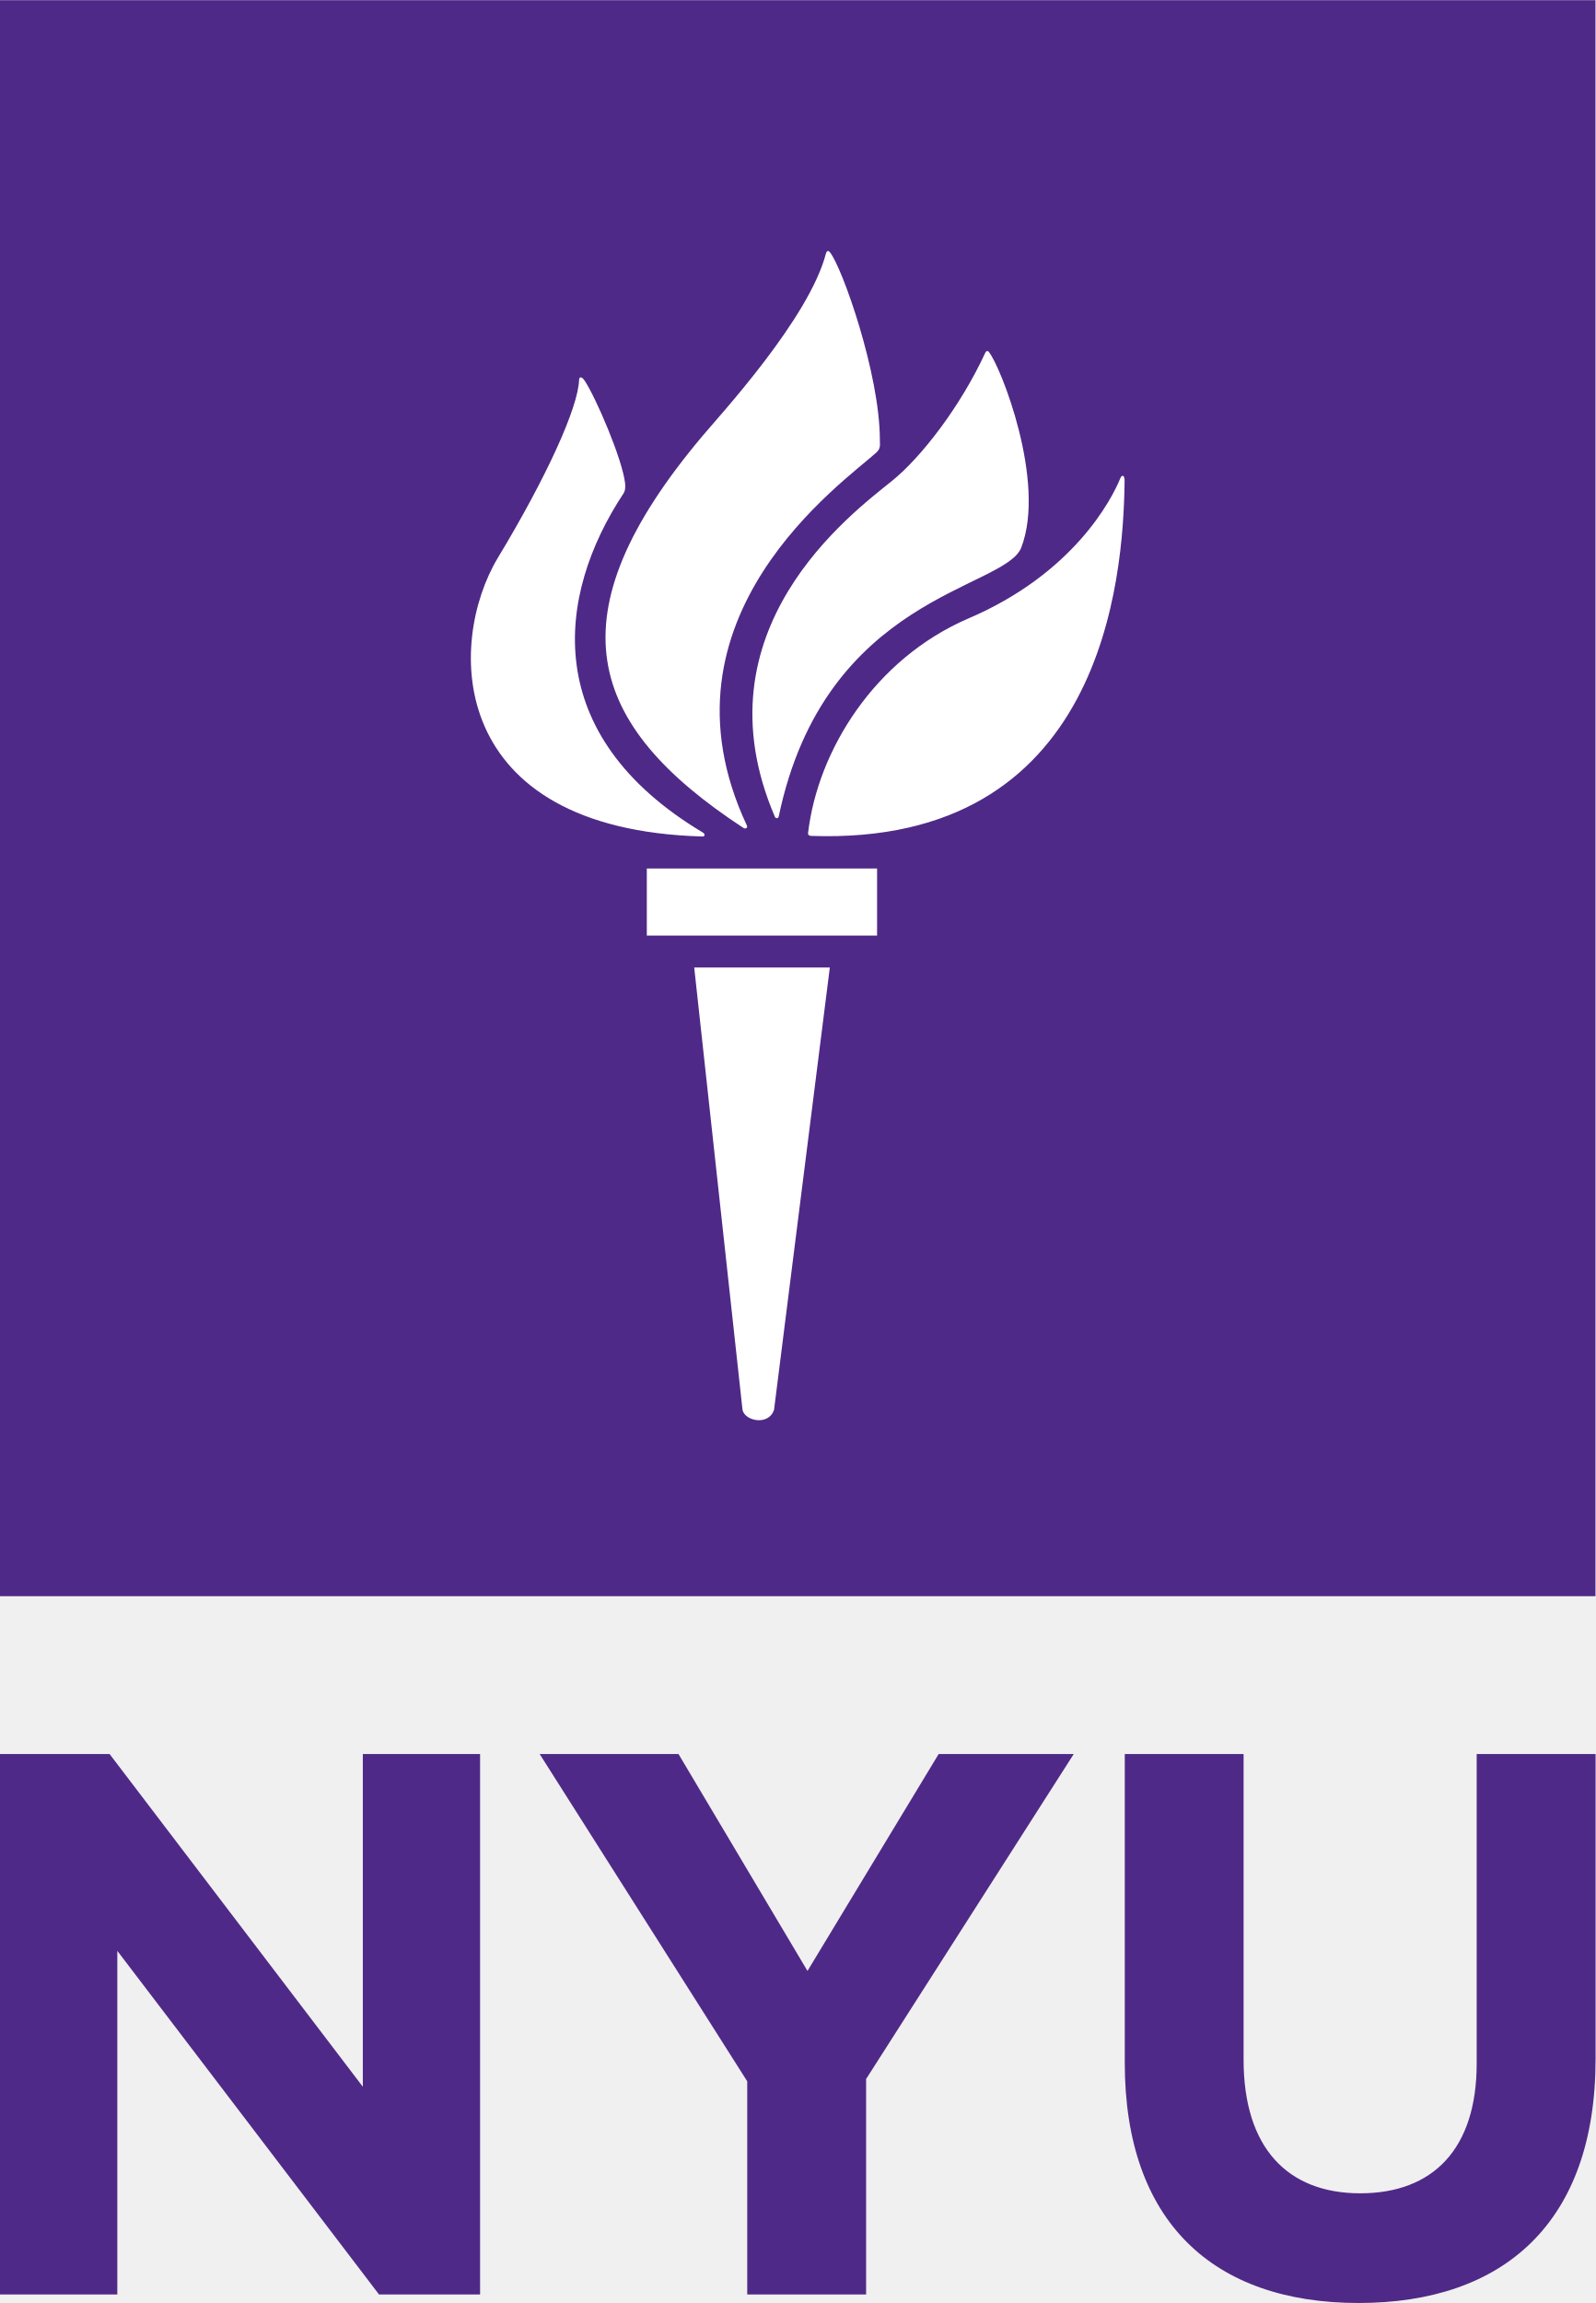
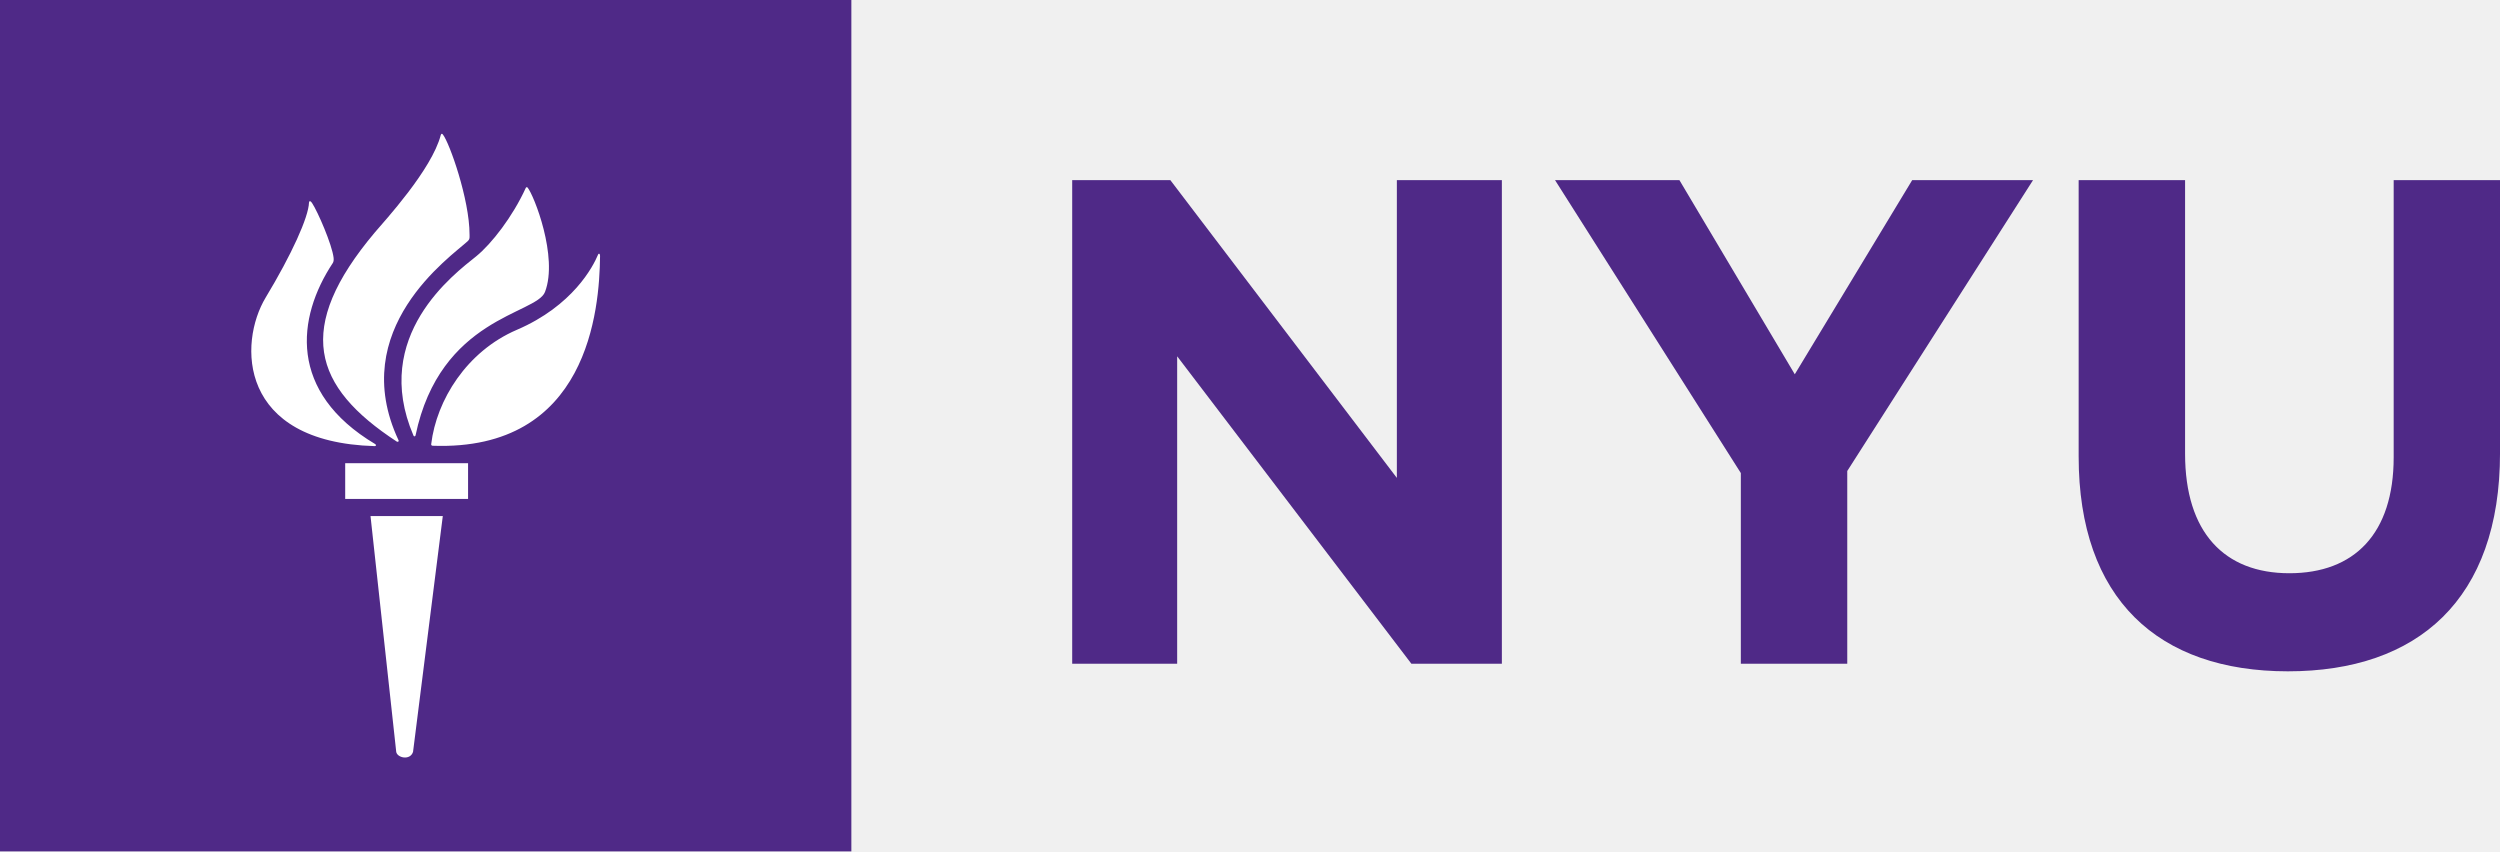
- <svg xmlns="http://www.w3.org/2000/svg" viewBox="0 0 36 51.947" height="51.947" width="36" xml:space="preserve" id="svg2" version="1.1">
+ <svg xmlns="http://www.w3.org/2000/svg" viewBox="0 0 105.707 36" height="36" width="105.707" xml:space="preserve" id="svg2" version="1.1">
  <defs id="defs6">
    <clipPath id="clipPath20" clipPathUnits="userSpaceOnUse">
-       <path id="path18" d="M 0,389.566 V 0 h 270 v 389.566 z" />
+       <path id="path18" d="M 0,270 V 0 h 792.809 v 270 z" />
    </clipPath>
  </defs>
-   <g transform="matrix(1.333333,0,0,-1.333333,0,51.94667)" id="g10">
+   <g transform="matrix(1.333333,0,0,-1.333333,0,36)" id="g10">
    <g transform="scale(0.1)" id="g12">
      <g id="g14">
        <g clip-path="url(#clipPath20)" id="g16">
-           <path id="path22" style="fill:#ffffff;fill-opacity:1;fill-rule:nonzero;stroke:none" d="m 60.586,132.684 h 147.832 V 371.122 H 60.586 Z" />
-           <path id="path24" style="fill:#4f2987;fill-opacity:1;fill-rule:nonzero;stroke:none" d="m 118.977,248.734 c -27.688,16.524 -24.915,40.094 -13.45,57.422 0.254,0.383 0.325,0.969 0.254,1.672 -0.469,4.129 -4.969,14.555 -6.847,17.371 -0.496,0.746 -0.906,0.688 -0.938,0.172 -0.144,-4.719 -5.535,-16.535 -13.738,-30.117 -8.73,-14.527 -8.762,-45.938 34.597,-47.164 0.403,-0.028 0.52,0.383 0.122,0.644 z m 7.402,1.227 c -16.555,35.336 16.531,58.16 21.941,63.109 0.762,0.7 0.559,1.348 0.567,2.133 0,11.109 -6.36,29.141 -8.438,31.707 -0.304,0.402 -0.554,0.227 -0.676,-0.164 -2.839,-11 -17.898,-27.324 -20.918,-30.922 -25.554,-30.351 -19.695,-48.844 6.965,-66.297 0.332,-0.207 0.762,0.024 0.559,0.434 z m 5.391,1.492 c 7.82,37.5 38.328,38.414 41.05,45.527 4.27,11.082 -3.523,30.77 -5.515,33.114 -0.196,0.234 -0.457,0.086 -0.559,-0.125 -4.18,-9.106 -10.867,-17.735 -15.777,-21.703 -6.899,-5.571 -33.403,-25.223 -19.848,-56.836 0.18,-0.379 0.539,-0.297 0.649,0.023 z m 5.425,-3.262 c 49.387,-1.777 52.903,43.243 53.11,60.098 0,0.973 -0.469,1.055 -0.735,0.383 -1.433,-3.516 -7.871,-16.078 -25.691,-23.695 -15.899,-6.844 -25.481,-22.332 -27.133,-36.247 -0.074,-0.347 0.207,-0.523 0.449,-0.539 z m 11.223,-16.859 v 11.34 h -38.965 v -11.34 h 38.965 z m -22.773,-80.219 c 0.324,-1.875 4.406,-2.812 5.339,0 l 9.438,74.813 h -22.949 l 8.172,-74.813 z M 269.98,119.57 H 0 V 389.566 H 269.98 V 119.57" />
-           <path id="path26" style="fill:#4f2987;fill-opacity:1;fill-rule:nonzero;stroke:none" d="M 0,92.871 H 18.543 L 61.398,36.582 V 92.871 H 81.238 V 1.445 H 64.133 L 19.852,59.57 V 1.445 H 0 V 92.871" />
-           <path id="path28" style="fill:#4f2987;fill-opacity:1;fill-rule:nonzero;stroke:none" d="M 126.445,37.5 91.32,92.871 h 23.492 l 21.829,-36.699 22.199,36.699 h 22.859 L 146.562,37.891 V 1.445 H 126.445 V 37.5" />
-           <path id="path30" style="fill:#4f2987;fill-opacity:1;fill-rule:nonzero;stroke:none" d="m 190.332,40.633 v 52.238 h 20.106 V 41.16 c 0,-14.91 7.445,-22.605 19.738,-22.605 12.265,0 19.707,7.449 19.707,21.961 V 92.871 H 270 V 41.289 C 270,13.594 254.453,0 229.902,0 c -24.558,0 -39.57,13.711 -39.57,40.633" />
+           <path id="path22" style="fill:#4f2987;fill-opacity:1;fill-rule:nonzero;stroke:none" d="m 340.016,212.883 h 31.121 l 71.836,-94.438 v 94.438 h 33.3 V 59.512 H 447.582 L 373.305,157.012 V 59.512 H 340.016 V 212.883" />
+           <path id="path24" style="fill:#4f2987;fill-opacity:1;fill-rule:nonzero;stroke:none" d="m 552.055,119.988 -58.926,92.895 h 39.445 l 36.59,-61.574 37.238,61.574 h 38.321 L 585.805,120.637 V 59.512 h -33.75 v 60.476" />
+           <path id="path26" style="fill:#4f2987;fill-opacity:1;fill-rule:nonzero;stroke:none" d="m 659.184,125.242 v 87.641 h 33.75 v -86.77 c 0,-24.968 12.453,-37.898 33.066,-37.898 20.578,0 33.086,12.5 33.086,36.797 v 87.871 h 33.723 V 126.34 c 0,-46.438 -26.075,-69.231 -67.266,-69.231 -41.164,0 -66.359,22.996 -66.359,68.133" />
+           <path id="path28" style="fill:#ffffff;fill-opacity:1;fill-rule:nonzero;stroke:none" d="m 29.398,17.91 h 201.746 v 233.34 H 29.398 Z" />
+           <path id="path30" style="fill:#4f2987;fill-opacity:1;fill-rule:nonzero;stroke:none" d="m 118.977,129.176 c -27.672,16.512 -24.903,40.094 -13.434,57.426 0.246,0.363 0.324,0.968 0.246,1.671 -0.48,4.122 -4.977,14.551 -6.855,17.387 -0.48,0.719 -0.891,0.66 -0.938,0.149 -0.152,-4.715 -5.519,-16.532 -13.734,-30.141 -8.73,-14.484 -8.75,-45.918 34.593,-47.145 0.415,-0.011 0.532,0.415 0.122,0.653 z m 7.402,1.219 c -16.543,35.343 16.547,58.171 21.937,63.121 0.762,0.695 0.571,1.336 0.586,2.129 0,11.128 -6.375,29.132 -8.464,31.707 -0.293,0.398 -0.543,0.226 -0.665,-0.176 -2.824,-10.969 -17.882,-27.317 -20.918,-30.895 -25.546,-30.375 -19.699,-48.871 6.973,-66.316 0.34,-0.215 0.75,0.031 0.551,0.43 z m 5.391,1.503 c 7.816,37.489 38.328,38.403 41.058,45.516 4.258,11.094 -3.535,30.781 -5.527,33.109 -0.192,0.25 -0.469,0.09 -0.567,-0.117 -4.136,-9.082 -10.843,-17.73 -15.738,-21.703 -6.926,-5.578 -33.43,-25.223 -19.875,-56.832 0.156,-0.391 0.555,-0.293 0.649,0.027 z m 5.425,-3.253 c 49.403,-1.79 52.899,43.23 53.094,60.078 0.023,0.976 -0.469,1.062 -0.703,0.379 -1.465,-3.516 -7.887,-16.071 -25.699,-23.704 -15.907,-6.824 -25.473,-22.308 -27.141,-36.222 -0.074,-0.344 0.219,-0.531 0.449,-0.531 z m 11.239,-16.875 v 11.335 H 109.469 V 111.77 h 38.965 z M 125.652,31.562 c 0.317,-1.895 4.414,-2.824 5.332,0 l 9.438,74.793 h -22.926 l 8.156,-74.793 z M 269.984,0 H 0 V 270 H 269.984 V 0" />
        </g>
      </g>
    </g>
  </g>
</svg>
